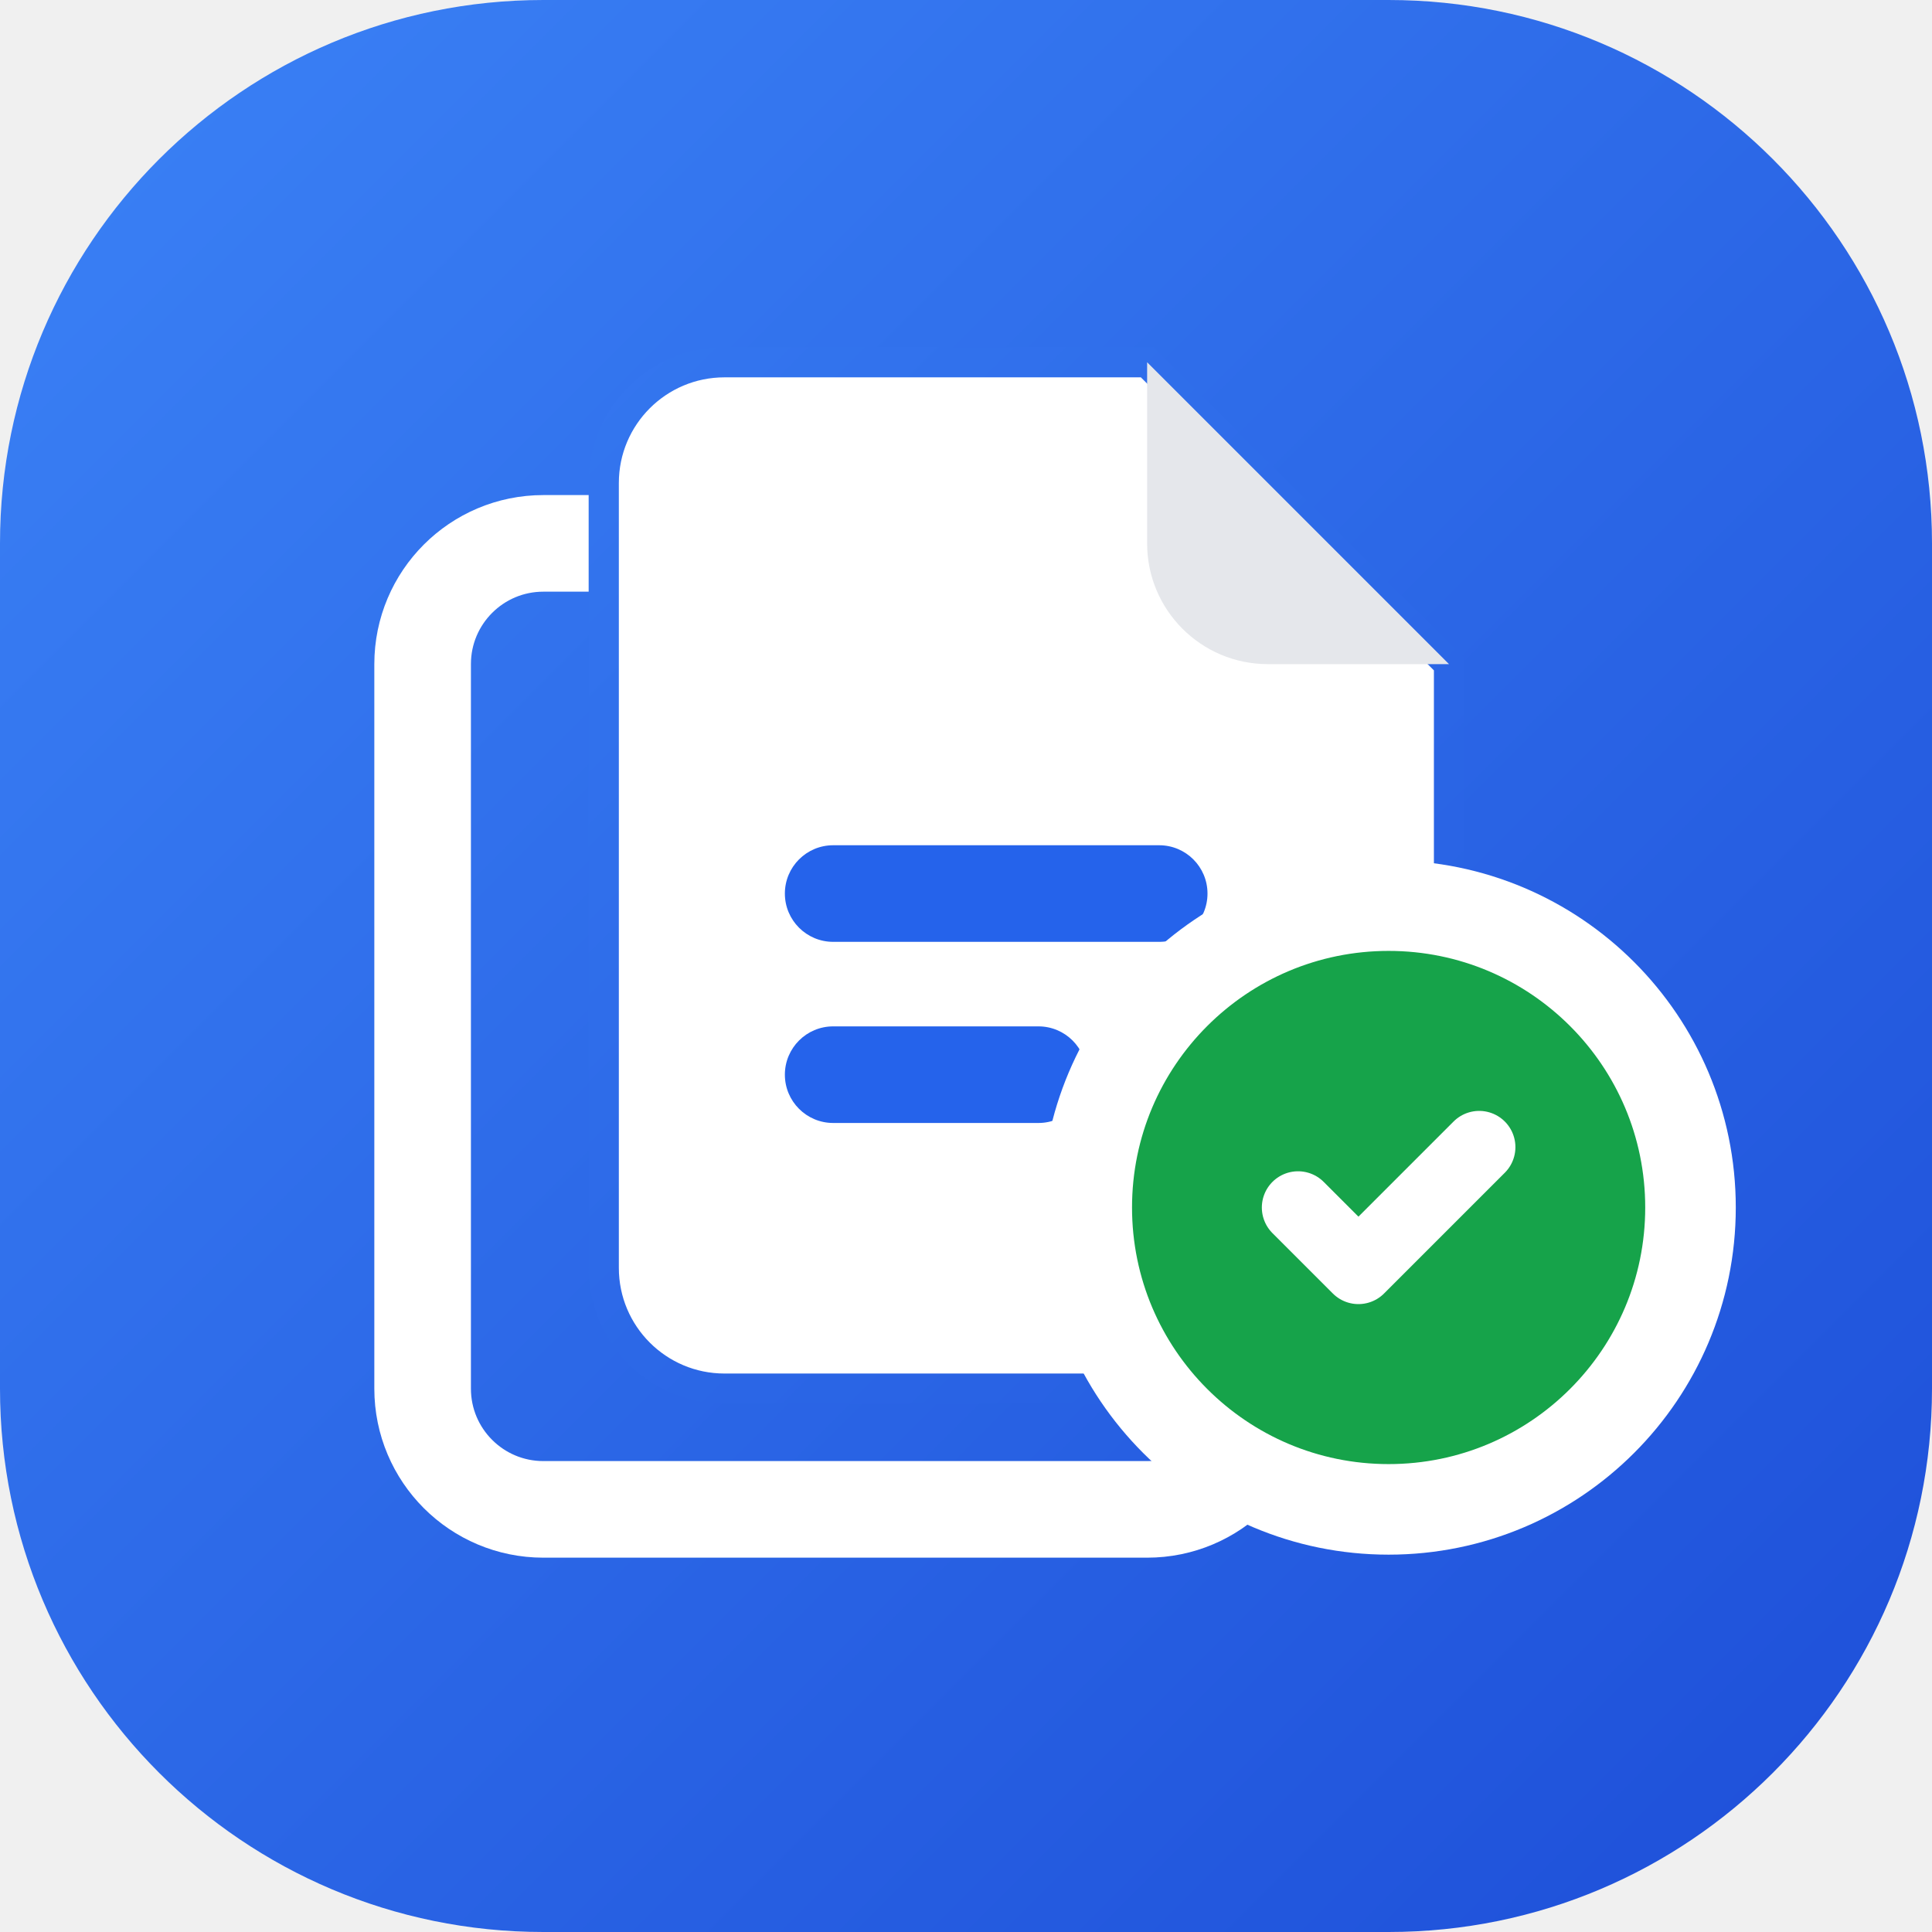
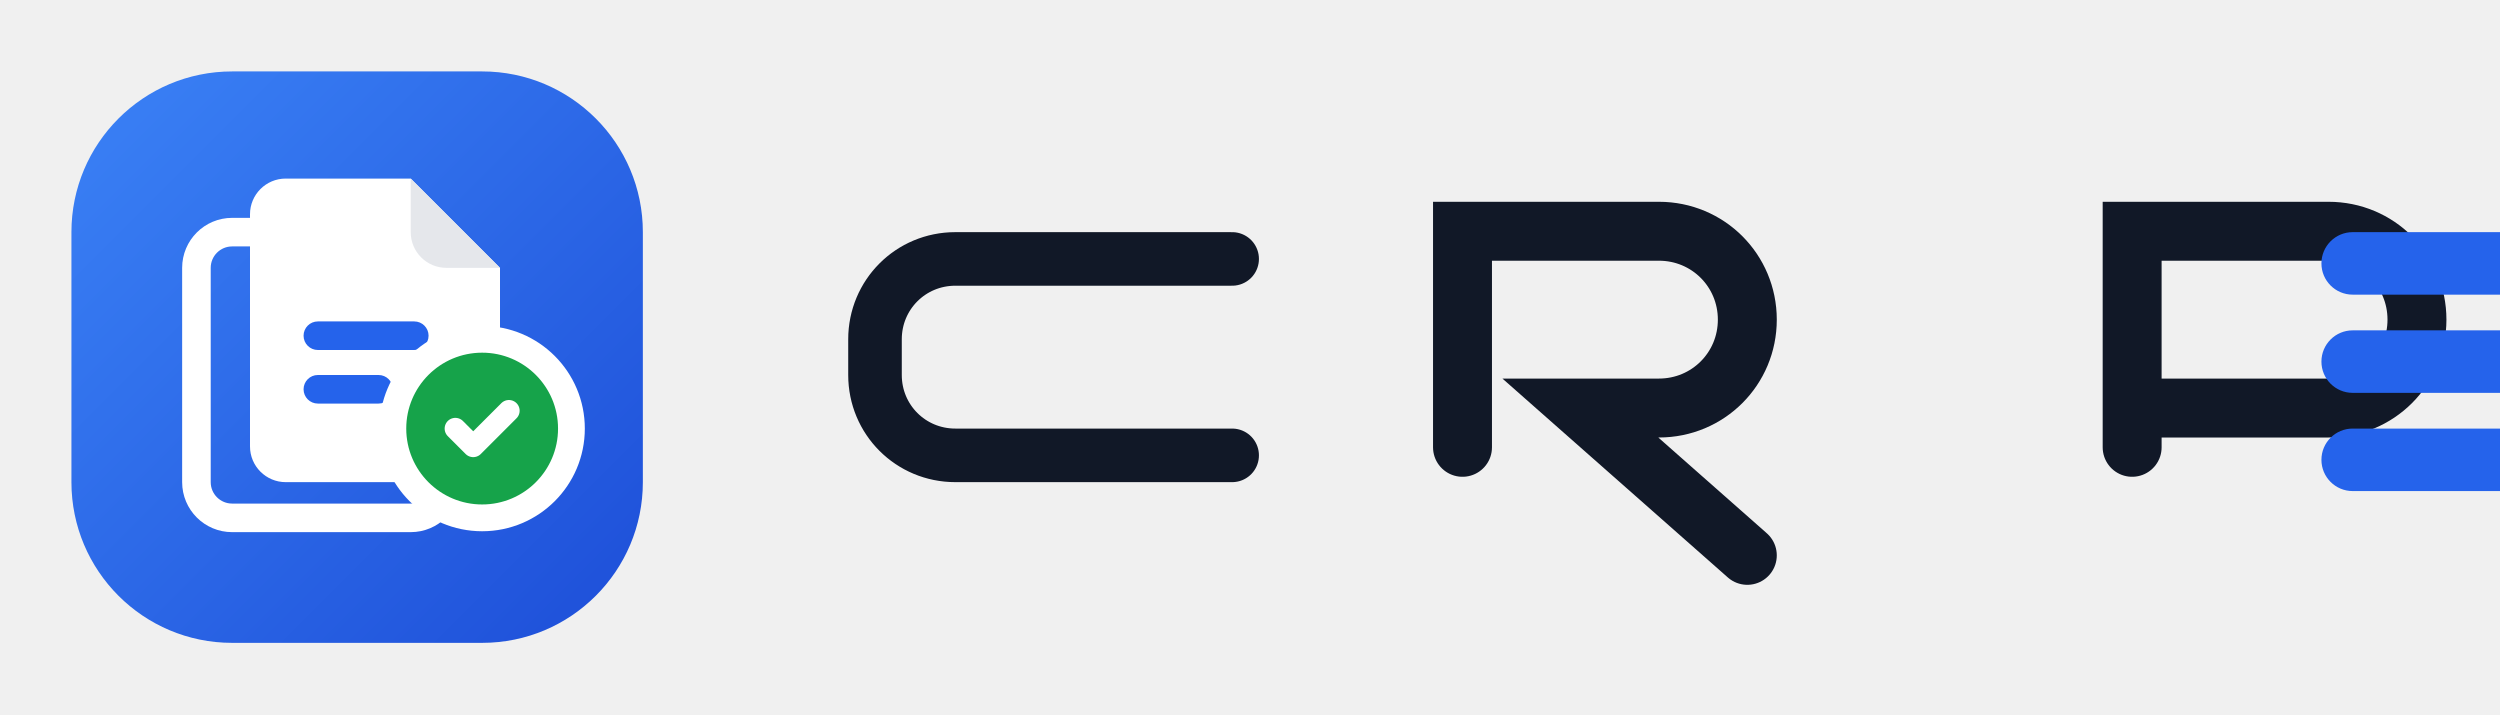
- <svg xmlns="http://www.w3.org/2000/svg" width="32" height="32" viewBox="0 0 32 32" fill="none">
+ <svg xmlns="http://www.w3.org/2000/svg" width="140" height="40" viewBox="0 0 140 40" fill="none">
  <defs>
-     <linearGradient id="bg_grad" x1="0" y1="0" x2="32" y2="32" gradientUnits="userSpaceOnUse">
+     <linearGradient id="bg_grad" x1="4" y1="4" x2="36" y2="36" gradientUnits="userSpaceOnUse">
      <stop stop-color="#3b82f6" />
      <stop offset="1" stop-color="#1d4ed8" />
    </linearGradient>
  </defs>
-   <rect width="32" height="32" rx="9" fill="url(#bg_grad)" />
-   <g transform="translate(0, 1)">
+   <rect x="4" y="4" width="32" height="32" rx="9" fill="url(#bg_grad)" />
+   <g transform="translate(4, 5)">
    <path d="M7 10C7 8.895 7.895 8 9 8H17L21 12V22C21 23.105 20.105 24 19 24H9C7.895 24 7 23.105 7 22V10Z" stroke="white" stroke-width="1.6" />
-     <path d="M10 7C10 5.895 10.895 5 12 5H19L24 10V20C24 21.105 23.105 22 22 22H12C10.895 22 10 21.105 10 20V7Z" fill="white" stroke="url(#bg_grad)" stroke-width="0.5" />
+     <path d="M10 7C10 5.895 10.895 5 12 5H19L24 10V20C24 21.105 23.105 22 22 22H12C10.895 22 10 21.105 10 20V7Z" fill="white" />
    <path d="M19 5V8C19 9.105 19.895 10 21 10H24L19 5Z" fill="#e5e7eb" />
    <rect x="13" y="13" width="7" height="1.6" rx="0.8" fill="#2563eb" />
    <rect x="13" y="16" width="5" height="1.6" rx="0.8" fill="#2563eb" />
    <circle cx="23" cy="19" r="5" fill="#16a34a" stroke="white" stroke-width="1.5" />
    <path d="M21.5 19l1 1 2-2" stroke="white" stroke-width="1.2" stroke-linecap="round" stroke-linejoin="round" />
  </g>
+   <g transform="translate(45, 10)" fill="#111827">
+     <path d="M24 4.5H8.5C6 4.5 4 6.5 4 9V11C4 13.5 6 15.5 8.5 15.5H24" stroke="#111827" stroke-width="3" stroke-linecap="round" fill="none" />
+     <path d="M29 15.5V4.5H39C41.5 4.5 43.5 6.5 43.5 9C43.5 11.5 41.5 13.5 39 13.5H35L43.5 21" stroke="#111827" stroke-width="3" stroke-linecap="round" fill="none" transform="translate(5, -2) scale(1.1)" />
+     <path d="M54 15.5V4.5H64C66.5 4.5 68.5 6.5 68.5 9C68.5 11.5 66.5 13.5 64 13.5H54" stroke="#111827" stroke-width="3" stroke-linecap="round" fill="none" transform="translate(15, -2) scale(1.1)" />
+     <rect x="85" y="3" width="18" height="3.5" rx="1.75" fill="#2563eb" />
+     <rect x="85" y="8.5" width="16" height="3.5" rx="1.75" fill="#2563eb" />
+     <rect x="85" y="14" width="18" height="3.5" rx="1.75" fill="#2563eb" />
+   </g>
</svg>
